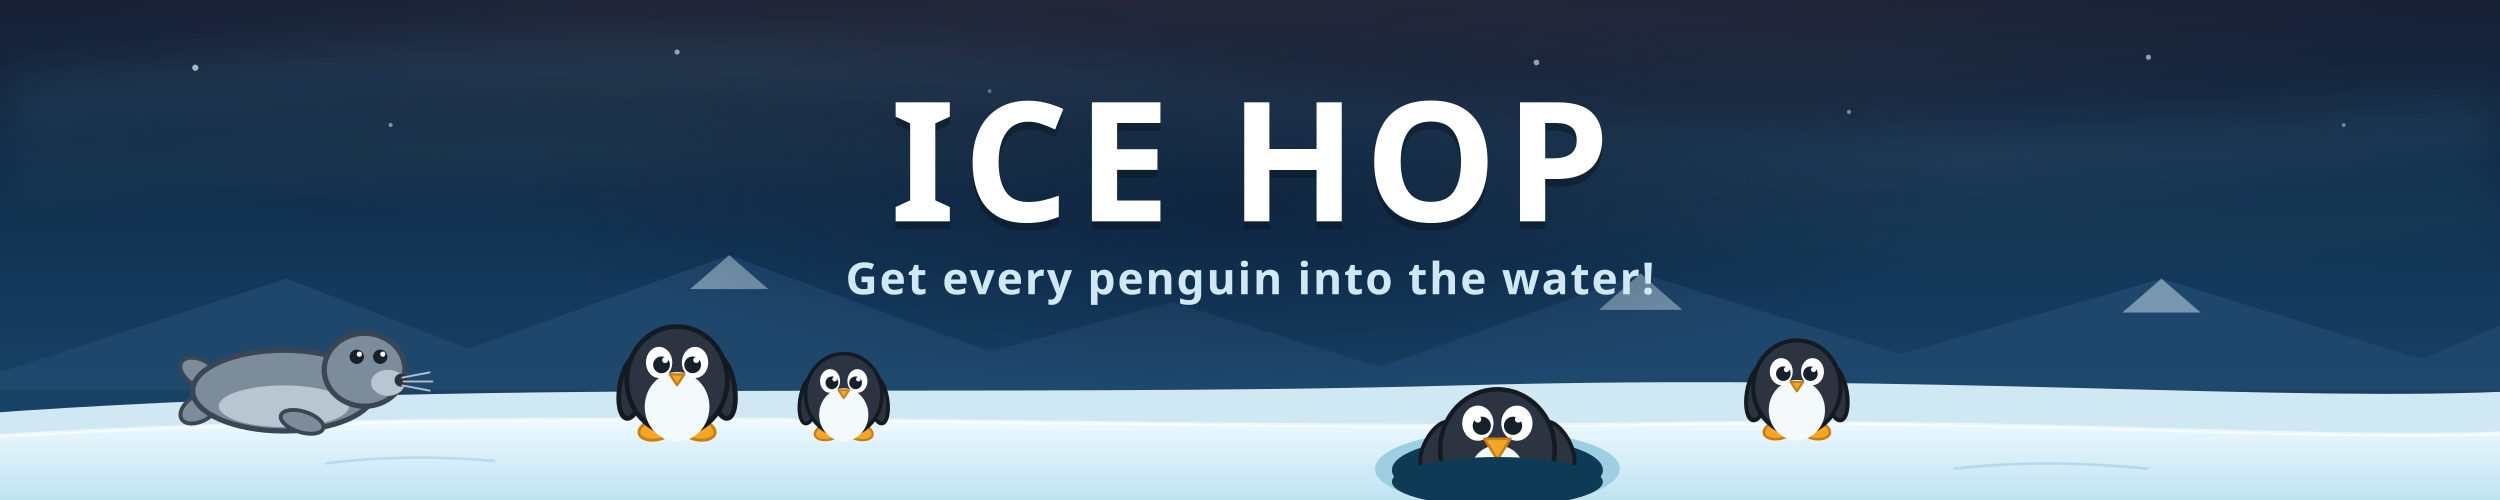
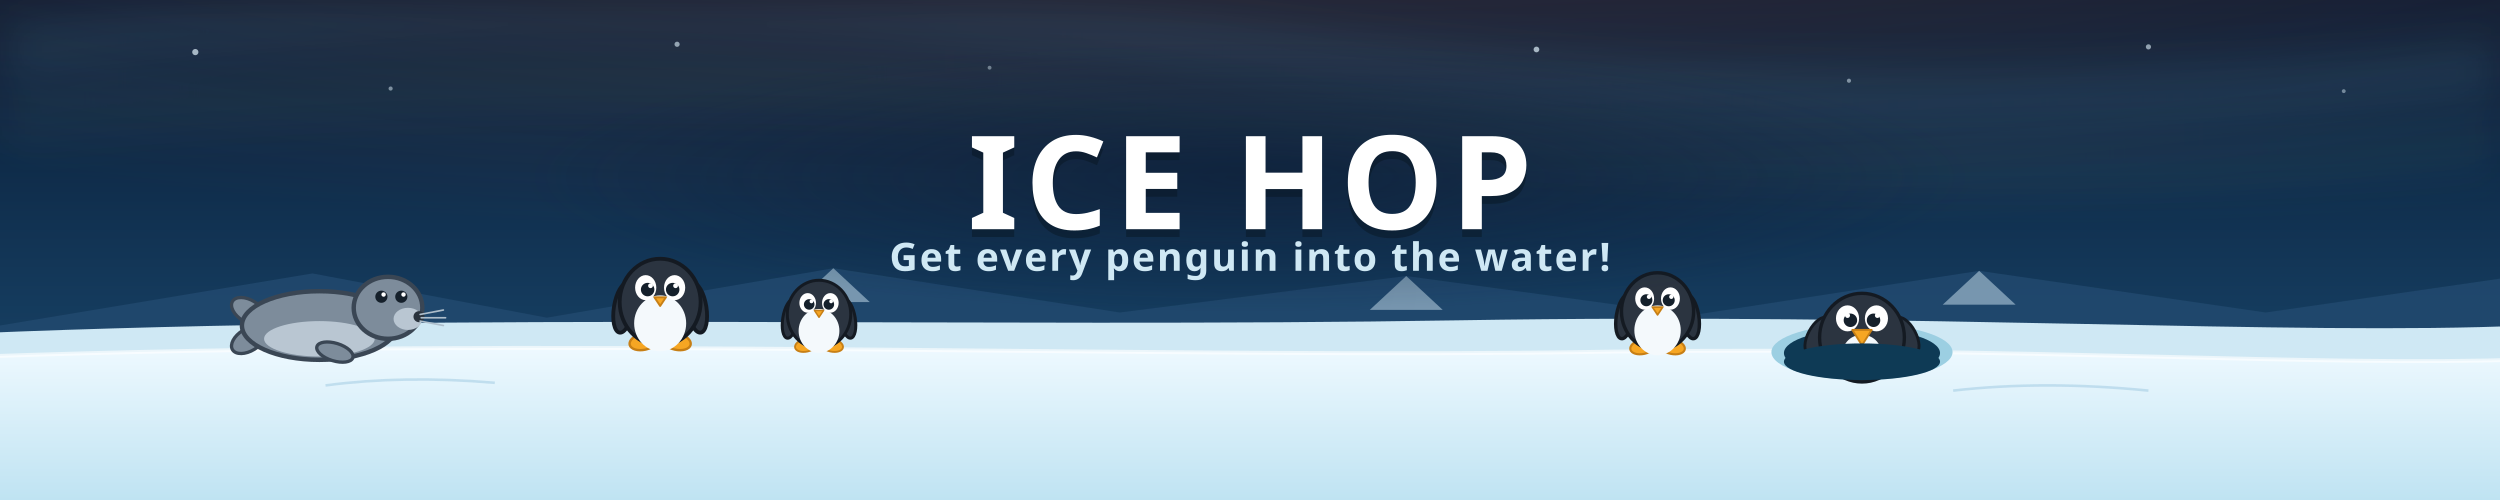
- <svg xmlns="http://www.w3.org/2000/svg" width="1920" height="384" viewBox="0 0 1920 384" role="img" aria-label="Ice Hop: a colony of penguins heading into the water at dawn">
+ <svg xmlns="http://www.w3.org/2000/svg" width="1920" height="384" viewBox="0 0 1920 384" role="img" aria-label="Ice Hop: penguins heading into the water at dawn">
  <defs>
    <linearGradient id="sky" x1="0" y1="0" x2="0" y2="1">
      <stop offset="0" stop-color="#091a33" />
      <stop offset="0.6" stop-color="#143a5c" />
      <stop offset="1" stop-color="#1c4a6e" />
    </linearGradient>
    <linearGradient id="ice" x1="0" y1="0" x2="0" y2="1">
      <stop offset="0" stop-color="#eef9ff" />
      <stop offset="1" stop-color="#bfe3f2" />
    </linearGradient>
    <linearGradient id="word" x1="0" y1="0" x2="0" y2="1">
      <stop offset="0" stop-color="#ffffff" />
      <stop offset="1" stop-color="#cfe8f4" />
    </linearGradient>
    <radialGradient id="sun" cx="0.5" cy="0.1" r="0.8">
      <stop offset="0" stop-color="#ff8a5b" stop-opacity="0.22" />
      <stop offset="1" stop-color="#ff8a5b" stop-opacity="0" />
    </radialGradient>
    <radialGradient id="vig" cx="0.5" cy="0.5" r="0.5">
      <stop offset="0" stop-color="#091a33" stop-opacity="0.55" />
      <stop offset="1" stop-color="#091a33" stop-opacity="0" />
    </radialGradient>
    <filter id="soft" x="-50%" y="-50%" width="200%" height="200%">
      <feGaussianBlur stdDeviation="18" />
    </filter>
    <filter id="ds" x="-40%" y="-40%" width="180%" height="180%">
      <feDropShadow dx="0" dy="4" stdDeviation="8" flood-color="#06151f" flood-opacity="0.55" />
    </filter>
    <g id="peng">
      <ellipse cx="33" cy="114" rx="15" ry="8.5" fill="#f6a623" stroke="#c77f15" stroke-width="2.5" transform="rotate(-12.6 33 114)" />
      <ellipse cx="67" cy="114" rx="15" ry="8.5" fill="#f6a623" stroke="#c77f15" stroke-width="2.5" transform="rotate(12.6 67 114)" />
      <ellipse cx="12" cy="79" rx="10" ry="26" fill="#2b3440" stroke="#141a22" stroke-width="4" transform="rotate(9.2 12 79)" />
      <ellipse cx="88" cy="79" rx="10" ry="26" fill="#2b3440" stroke="#141a22" stroke-width="4" transform="rotate(-9.2 88 79)" />
      <ellipse cx="50" cy="73" rx="42" ry="45" fill="#2b3440" stroke="#141a22" stroke-width="4" />
      <ellipse cx="50" cy="95" rx="27" ry="29" fill="#f4f9fc" />
      <ellipse cx="35" cy="58" rx="11" ry="13" fill="#ffffff" />
      <ellipse cx="65" cy="58" rx="11" ry="13" fill="#ffffff" />
      <circle cx="37" cy="60" r="7" fill="#15202b" />
      <circle cx="63" cy="60" r="7" fill="#15202b" />
      <circle cx="40" cy="56" r="2.5" fill="#ffffff" />
      <circle cx="66" cy="56" r="2.5" fill="#ffffff" />
      <polygon points="44,68 56,68 50,77" fill="#f6a623" stroke="#c77f15" stroke-width="2" stroke-linejoin="round" />
    </g>
  </defs>
  <rect width="1920" height="384" fill="url(#sky)" />
  <ellipse cx="960" cy="0" rx="1100" ry="240" fill="url(#sun)" />
  <g filter="url(#soft)">
-     <path d="M-40 90 Q 480 18 980 86 T 1960 92" stroke="#7fe0ff" stroke-width="34" fill="none" opacity="0.10" />
-     <path d="M-40 140 Q 540 80 1040 140 T 1960 150" stroke="#9af0d4" stroke-width="26" fill="none" opacity="0.06" />
+     <path d="M-40 45 Q 480 -27 980 41 T 1960 47" stroke="#7fe0ff" stroke-width="34" fill="none" opacity="0.10" />
+     <path d="M-40 95 Q 540 35 1040 95 T 1960 105" stroke="#9af0d4" stroke-width="26" fill="none" opacity="0.06" />
  </g>
  <g fill="#dff1fb">
-     <circle cx="150" cy="52" r="2.4" opacity="0.7" />
-     <circle cx="300" cy="96" r="1.6" opacity="0.5" />
-     <circle cx="520" cy="40" r="2" opacity="0.6" />
-     <circle cx="760" cy="70" r="1.5" opacity="0.45" />
-     <circle cx="1180" cy="48" r="2.2" opacity="0.7" />
-     <circle cx="1420" cy="86" r="1.6" opacity="0.5" />
-     <circle cx="1650" cy="44" r="2" opacity="0.6" />
-     <circle cx="1800" cy="96" r="1.5" opacity="0.45" />
+     <circle cx="150" cy="40" r="2.4" opacity="0.7" />
+     <circle cx="300" cy="68" r="1.6" opacity="0.5" />
+     <circle cx="520" cy="34" r="2" opacity="0.6" />
+     <circle cx="760" cy="52" r="1.5" opacity="0.45" />
+     <circle cx="1180" cy="38" r="2.2" opacity="0.7" />
+     <circle cx="1420" cy="62" r="1.6" opacity="0.5" />
+     <circle cx="1650" cy="36" r="2" opacity="0.6" />
+     <circle cx="1800" cy="70" r="1.5" opacity="0.45" />
  </g>
-   <path d="M0 286 L220 214 L360 268 L560 196 L760 270 L900 232 L1060 282 L1260 210 L1460 272 L1660 214 L1860 276 L1920 250 L1920 300 L0 300 Z" fill="#21496e" opacity="0.85" />
+   <path d="M0 250 L240 210 L420 244 L640 206 L860 240 L1080 212 L1300 242 L1520 208 L1740 240 L1920 214 L1920 266 L0 266 Z" fill="#21496e" opacity="0.85" />
  <g fill="#cfe6f2" opacity="0.5">
-     <path d="M560 196 L590 222 L530 222 Z" />
-     <path d="M1260 210 L1292 238 L1228 238 Z" />
-     <path d="M1660 214 L1690 240 L1630 240 Z" />
+     <path d="M640 206 L668 232 L612 232 Z" />
+     <path d="M1080 212 L1108 238 L1052 238 Z" />
+     <path d="M1520 208 L1548 234 L1492 234 Z" />
  </g>
-   <path d="M-20 318 C 360 290, 760 306, 1120 296 C 1480 286, 1760 310, 1940 300 L1940 384 L-20 384 Z" fill="#cfe8f4" />
-   <path d="M-20 336 C 420 308, 900 332, 1240 326 C 1560 320, 1780 340, 1940 332 L1940 384 L-20 384 Z" fill="url(#ice)" />
-   <path d="M-20 336 C 420 308, 900 332, 1240 326 C 1560 320, 1780 340, 1940 332" stroke="#ffffff" stroke-width="3" fill="none" opacity="0.6" />
+   <path d="M-20 256 C 360 240, 760 252, 1120 246 C 1480 240, 1760 258, 1940 250 L1940 384 L-20 384 Z" fill="#cfe8f4" />
+   <path d="M-20 274 C 420 258, 900 276, 1240 270 C 1560 266, 1780 282, 1940 276 L1940 384 L-20 384 Z" fill="url(#ice)" />
+   <path d="M-20 274 C 420 258, 900 276, 1240 270 C 1560 266, 1780 282, 1940 276" stroke="#ffffff" stroke-width="3" fill="none" opacity="0.6" />
  <g stroke="#7fb4d4" stroke-width="2" opacity="0.35" fill="none">
-     <path d="M250 356 q 60 -8 130 -2" />
-     <path d="M1500 360 q 70 -8 150 0" />
+     <path d="M250 296 q 60 -8 130 -2" />
+     <path d="M1500 300 q 70 -8 150 0" />
  </g>
-   <g>
+   <g transform="translate(579,4) scale(0.74)">
    <ellipse cx="1150" cy="360" rx="94" ry="29" fill="#9ccfe2" />
    <ellipse cx="1150" cy="361" rx="81" ry="25" fill="#0e3a55" />
    <ellipse cx="1104" cy="343" rx="10" ry="21" fill="#2b3440" stroke="#141a22" stroke-width="3" transform="rotate(28 1104 343)" />
    <ellipse cx="1196" cy="343" rx="10" ry="21" fill="#2b3440" stroke="#141a22" stroke-width="3" transform="rotate(-28 1196 343)" />
    <ellipse cx="1150" cy="345" rx="44" ry="46" fill="#2b3440" stroke="#141a22" stroke-width="3.5" />
    <ellipse cx="1150" cy="361" rx="20" ry="19" fill="#f4f9fc" />
    <ellipse cx="1135" cy="325" rx="12" ry="13.5" fill="#ffffff" />
    <ellipse cx="1165" cy="325" rx="12" ry="13.5" fill="#ffffff" />
    <circle cx="1138" cy="327" r="7" fill="#15202b" />
    <circle cx="1162" cy="327" r="7" fill="#15202b" />
    <circle cx="1135" cy="322" r="2.6" fill="#ffffff" />
    <circle cx="1166" cy="322" r="2.6" fill="#ffffff" />
    <polygon points="1140,337 1160,337 1150,353" fill="#f6a623" stroke="#c77f15" stroke-width="2" stroke-linejoin="round" />
    <ellipse cx="1150" cy="370" rx="81" ry="19" fill="#0e3a55" />
  </g>
-   <g>
+   <g transform="translate(60,-5) scale(0.85)">
    <ellipse cx="154" cy="287" rx="17" ry="10" fill="#7d8c9b" stroke="#3a4654" stroke-width="3" transform="rotate(31.5 154 287)" />
    <ellipse cx="154" cy="313" rx="17" ry="10" fill="#7d8c9b" stroke="#3a4654" stroke-width="3" transform="rotate(-31.5 154 313)" />
    <ellipse cx="218" cy="300" rx="70" ry="31" fill="#7d8c9b" stroke="#3a4654" stroke-width="4" />
    <ellipse cx="218" cy="312" rx="50" ry="16" fill="#b9c6d2" />
    <ellipse cx="232" cy="324" rx="17" ry="8" fill="#7d8c9b" stroke="#3a4654" stroke-width="3" transform="rotate(17.2 232 324)" />
    <ellipse cx="280" cy="284" rx="31" ry="28" fill="#7d8c9b" stroke="#3a4654" stroke-width="4" />
    <ellipse cx="298" cy="294" rx="13" ry="10" fill="#b9c6d2" />
    <circle cx="308" cy="292" r="5" fill="#2a333d" />
    <circle cx="274" cy="274" r="5.5" fill="#15202b" />
    <circle cx="292" cy="274" r="5.5" fill="#15202b" />
    <circle cx="276" cy="272" r="2" fill="#ffffff" />
    <circle cx="294" cy="272" r="2" fill="#ffffff" />
    <line x1="309" y1="290" x2="330" y2="286" stroke="#aebecb" stroke-width="1.5" stroke-linecap="round" />
    <line x1="310" y1="293" x2="332" y2="293" stroke="#aebecb" stroke-width="1.5" stroke-linecap="round" />
    <line x1="309" y1="296" x2="330" y2="300" stroke="#aebecb" stroke-width="1.5" stroke-linecap="round" />
  </g>
-   <use href="#peng" transform="translate(474 225) scale(0.92)" />
-   <use href="#peng" transform="translate(613 252) scale(0.70)" />
-   <use href="#peng" transform="translate(1340 239) scale(0.80)" />
-   <ellipse cx="960" cy="150" rx="560" ry="150" fill="url(#vig)" />
+   <use href="#peng" transform="translate(470 178) scale(0.74)" />
+   <use href="#peng" transform="translate(600 199) scale(0.58)" />
+   <use href="#peng" transform="translate(1240 191) scale(0.66)" />
+   <ellipse cx="960" cy="136" rx="560" ry="104" fill="url(#vig)" />
  <g text-anchor="middle" font-family="'Trebuchet MS','Segoe UI',Verdana,sans-serif">
-     <text x="960" y="176" font-size="128" font-weight="800" letter-spacing="6" fill="#06151f" opacity="0.45">ICE HOP</text>
-     <text x="960" y="170" font-size="128" font-weight="800" letter-spacing="6" fill="#ffffff">ICE HOP</text>
-     <text x="960" y="226" font-size="34" font-weight="600" letter-spacing="1.5" fill="#cfe8f4">Get every penguin into the water!</text>
+     <text x="960" y="182" font-size="100" font-weight="800" letter-spacing="5" fill="#06151f" opacity="0.45">ICE HOP</text>
+     <text x="960" y="176" font-size="100" font-weight="800" letter-spacing="5" fill="#ffffff">ICE HOP</text>
+     <text x="960" y="208" font-size="30" font-weight="600" letter-spacing="1.5" fill="#cfe8f4">Get every penguin into the water!</text>
  </g>
</svg>
